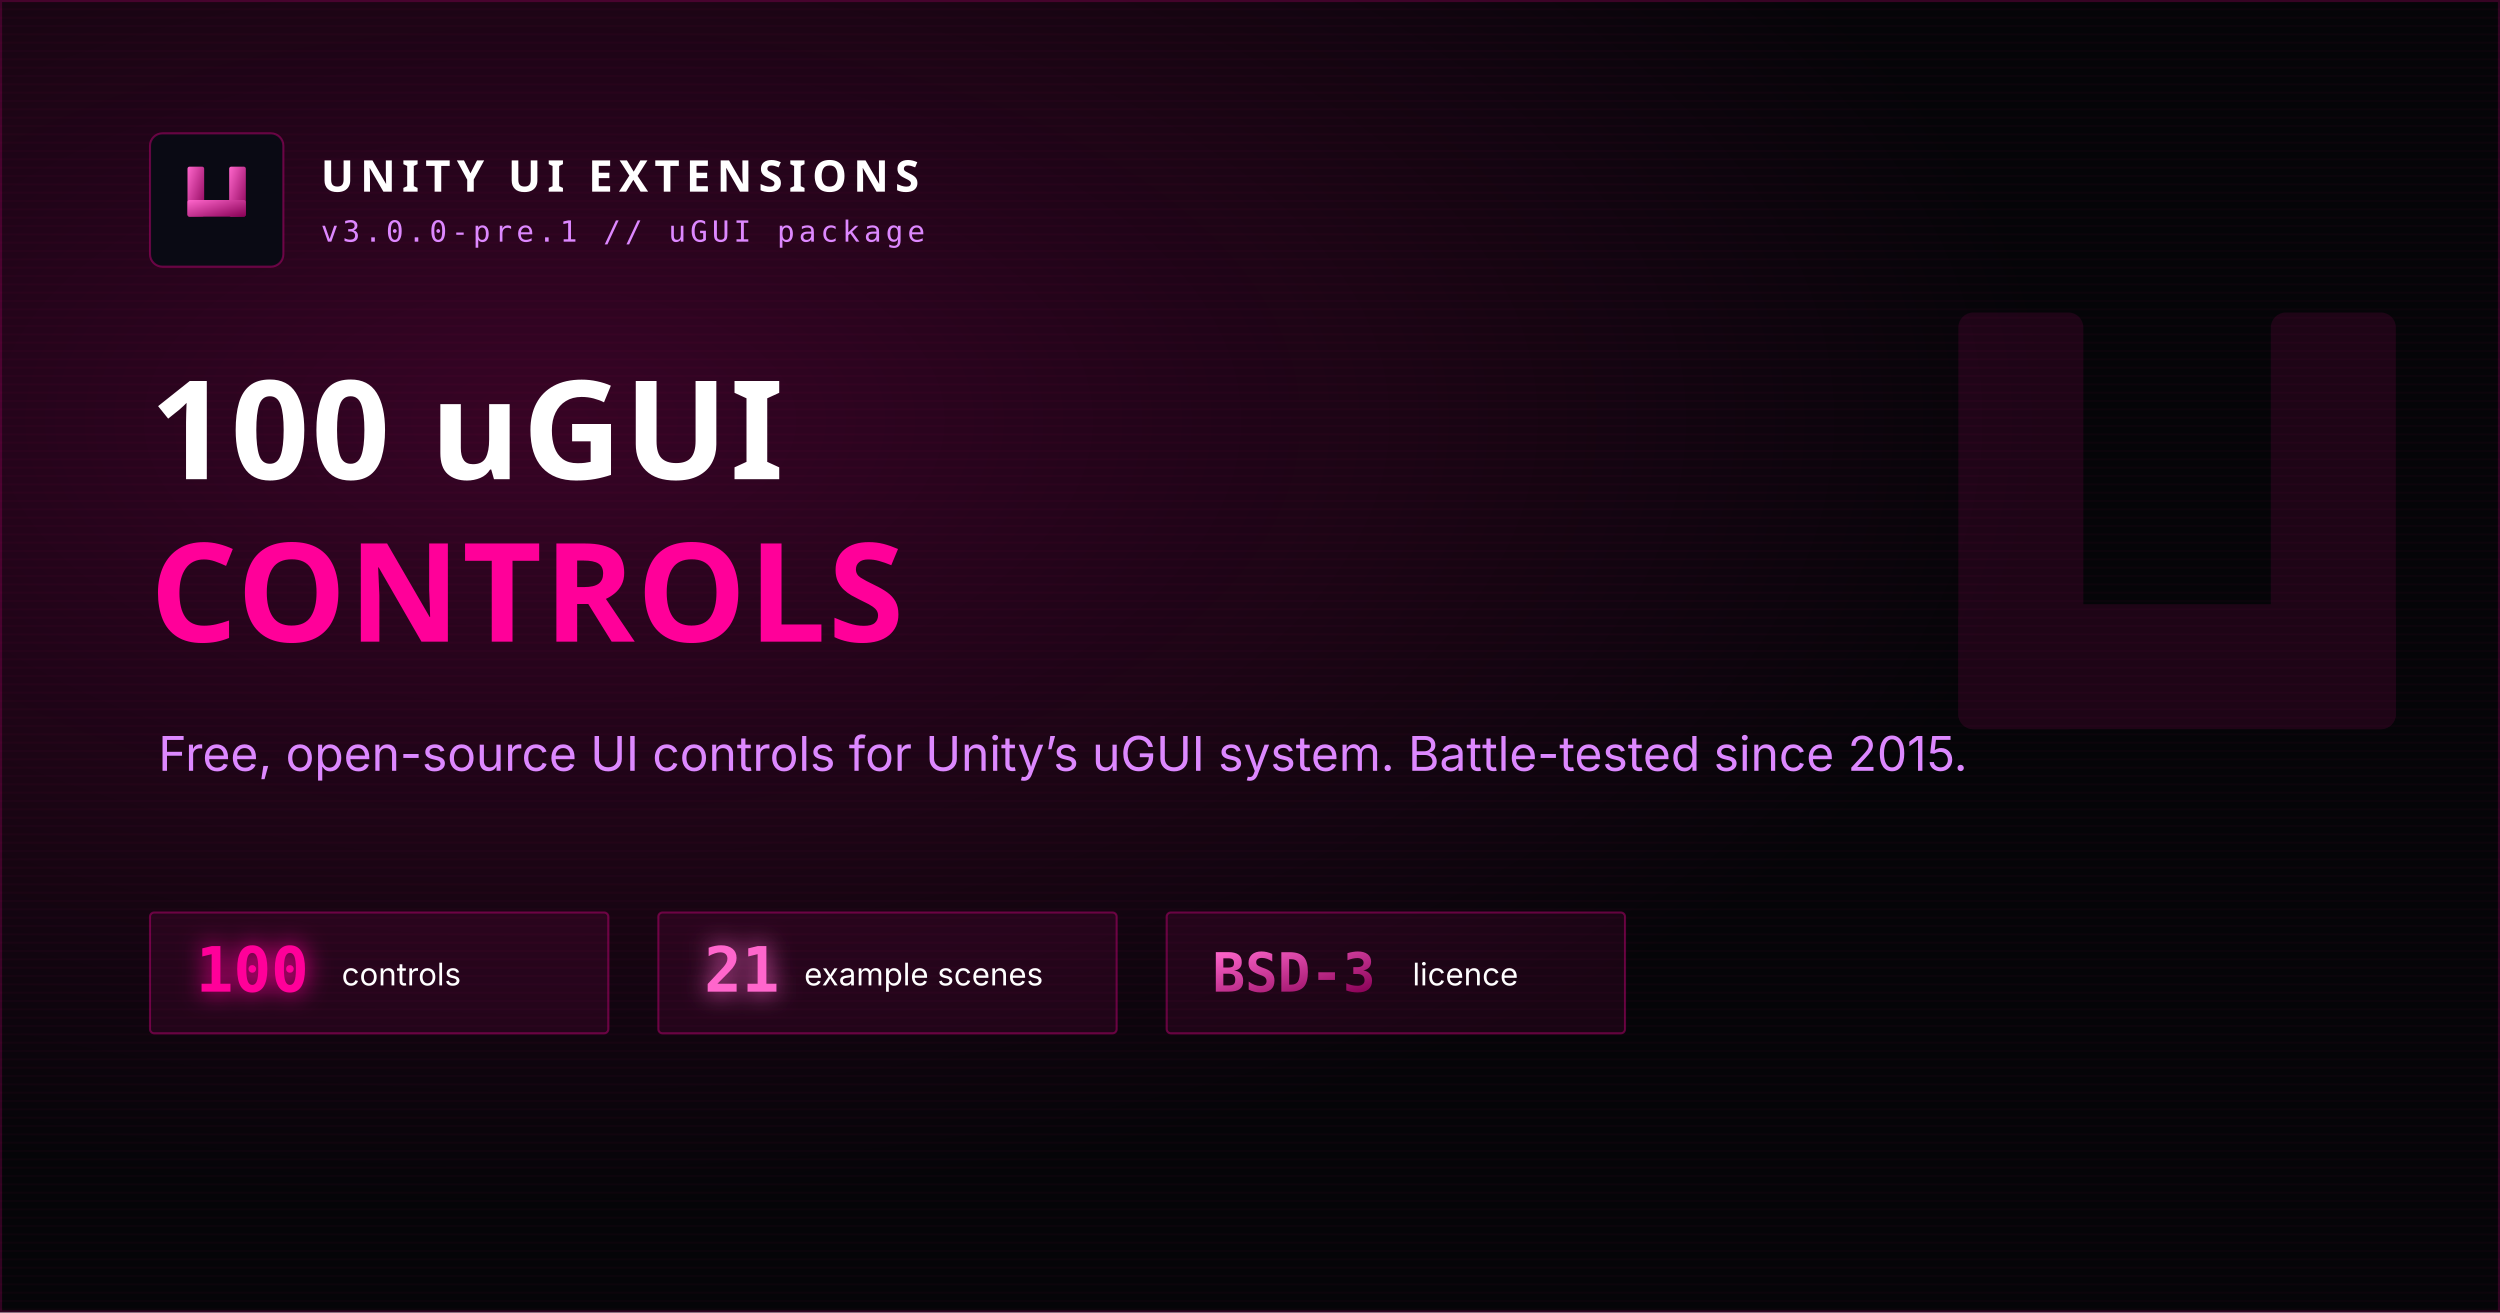
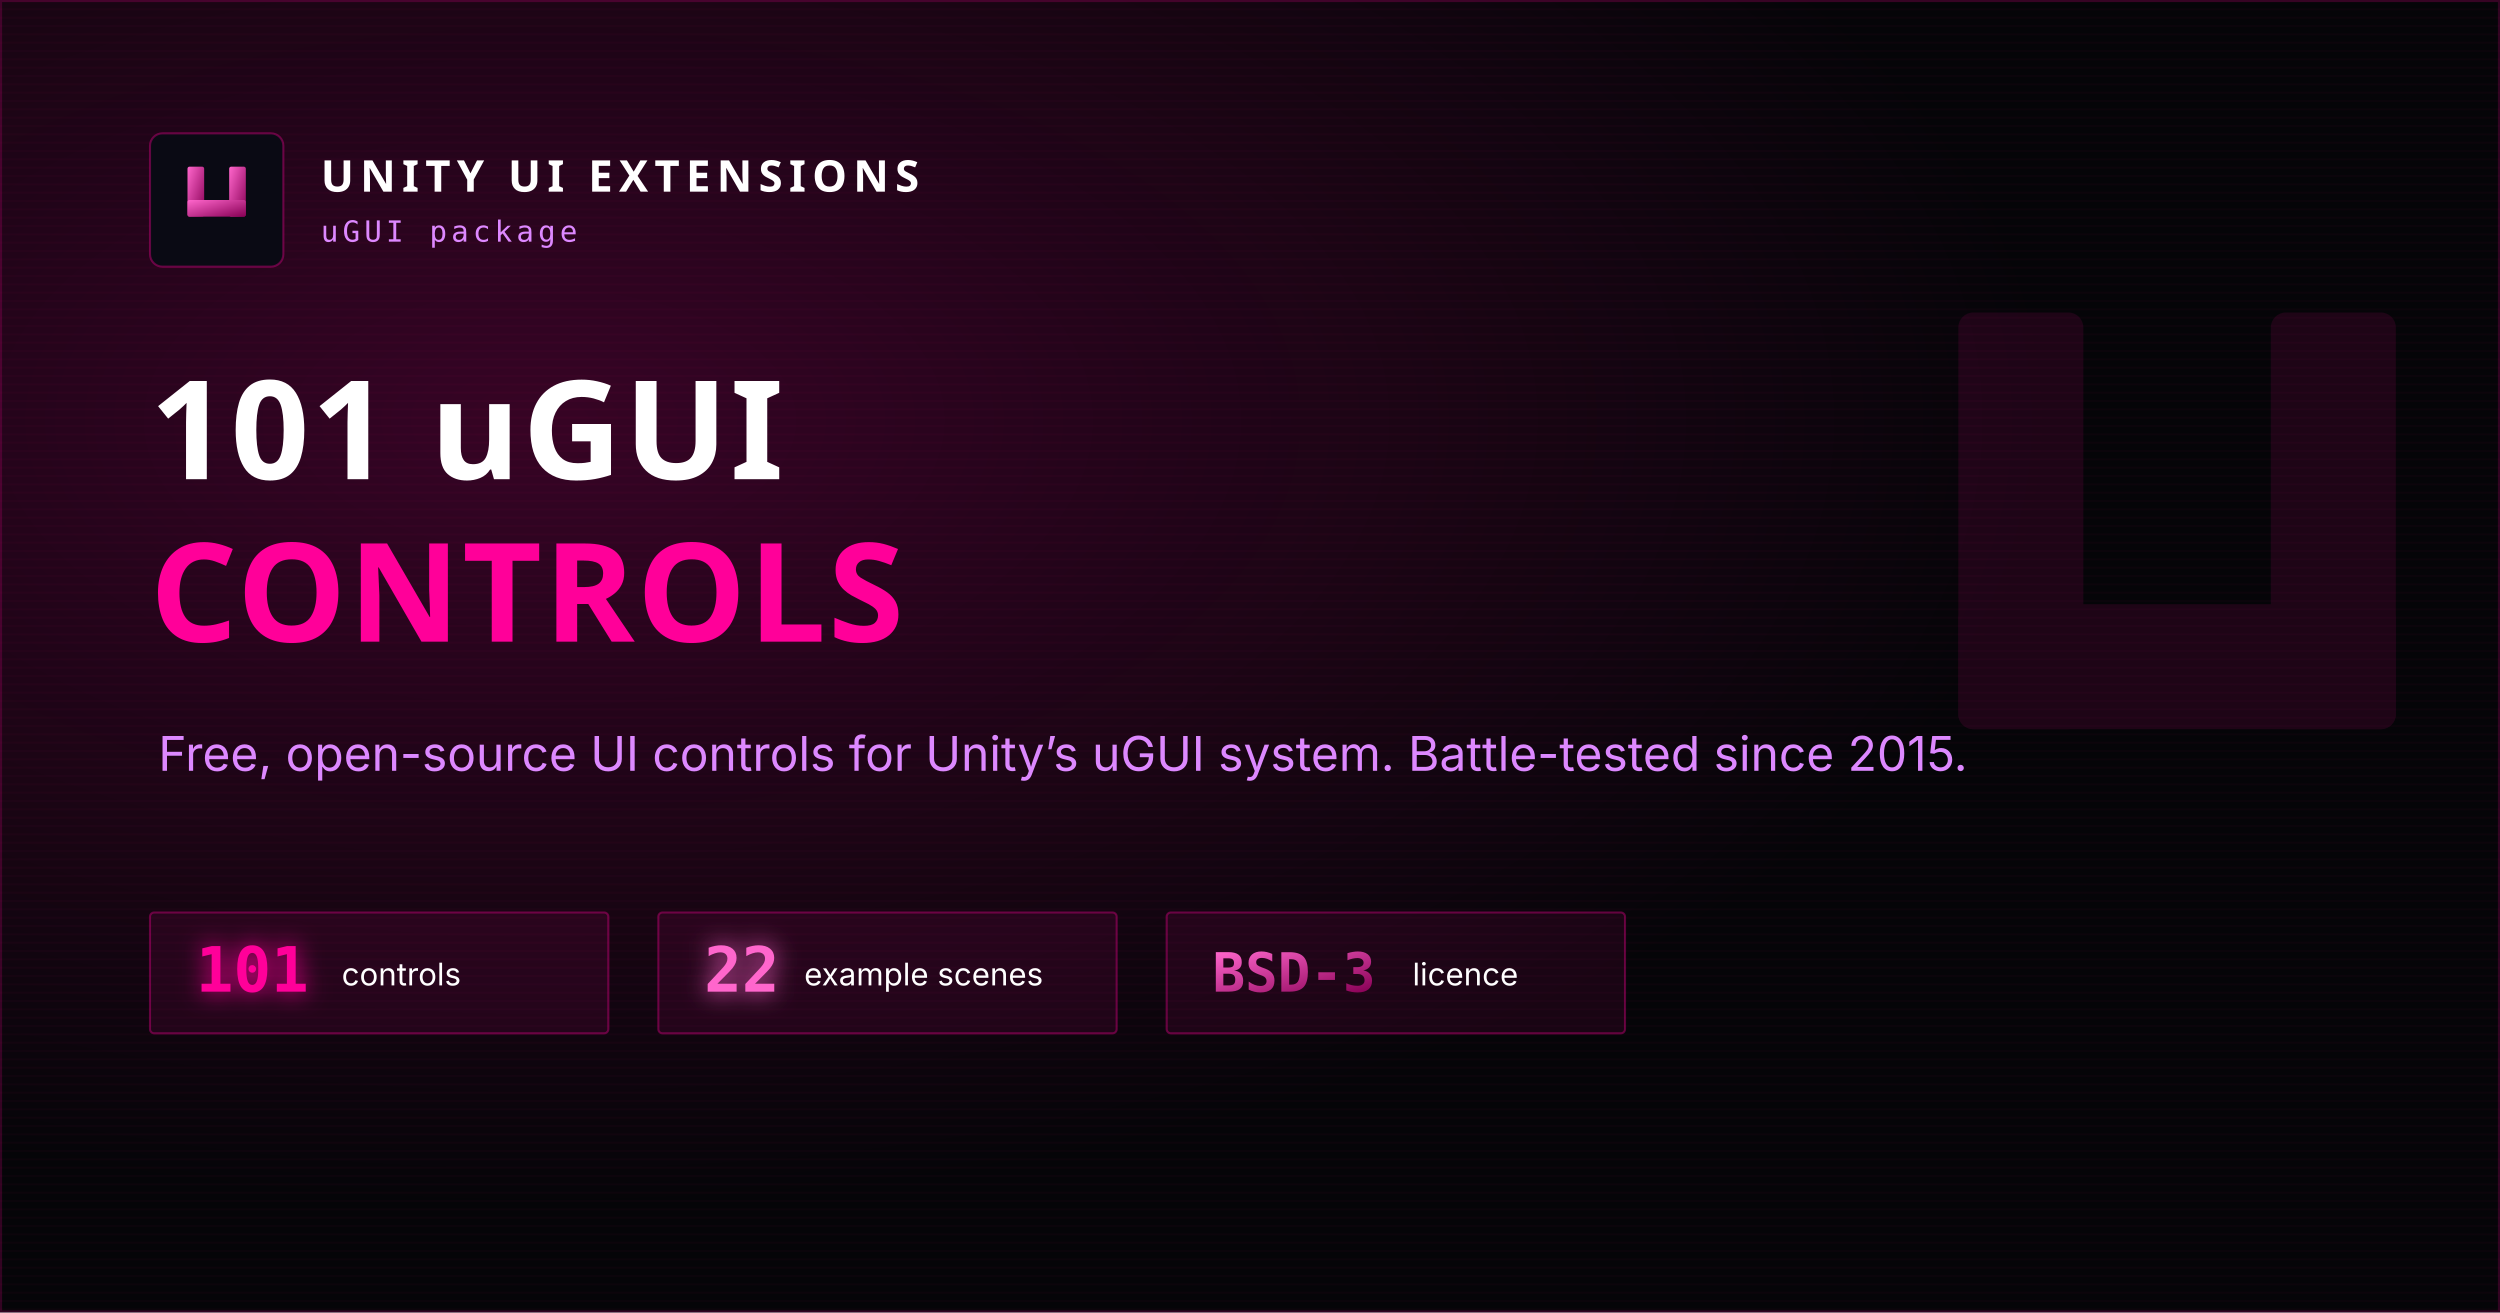
- <svg xmlns="http://www.w3.org/2000/svg" viewBox="0 0 1200 630" width="1200" height="630" role="img" aria-label="Unity UI Extensions v3.0.0-pre.1">
+ <svg xmlns="http://www.w3.org/2000/svg" viewBox="0 0 1200 630" width="1200" height="630" role="img" aria-label="Unity UI Extensions">
  <defs>
    <linearGradient id="pg" x1="0%" y1="0%" x2="100%" y2="100%">
      <stop offset="0%" stop-color="#ff66cc" />
      <stop offset="100%" stop-color="#880055" />
    </linearGradient>
    <radialGradient id="ig" cx="50%" cy="46%" r="60%">
      <stop offset="0%" stop-color="#ff0099" stop-opacity="0.30" />
      <stop offset="100%" stop-color="#ff0099" stop-opacity="0" />
    </radialGradient>
    <linearGradient id="sheen" x1="0%" y1="0%" x2="0%" y2="100%">
      <stop offset="0%" stop-color="#ff0099" stop-opacity="0.12" />
      <stop offset="100%" stop-color="#050508" stop-opacity="0" />
    </linearGradient>
    <radialGradient id="glowR" cx="22%" cy="32%" r="60%">
      <stop offset="0%" stop-color="rgba(255,0,153,0.20)" />
      <stop offset="100%" stop-color="rgba(255,0,153,0)" />
    </radialGradient>
    <pattern id="scan" width="4" height="4" patternUnits="userSpaceOnUse">
      <rect width="4" height="1" fill="rgba(255,0,153,0.025)" />
    </pattern>
    <filter id="softGlow" x="-60%" y="-60%" width="220%" height="220%">
      <feGaussianBlur stdDeviation="6" result="b" />
      <feMerge>
        <feMergeNode in="b" />
        <feMergeNode in="SourceGraphic" />
      </feMerge>
    </filter>
  </defs>
  <rect width="1200" height="630" fill="#050508" />
  <rect width="1200" height="630" fill="url(#glowR)" />
  <rect width="1200" height="630" fill="url(#scan)" />
  <rect x="0.5" y="0.5" width="1199" height="629" fill="none" stroke="rgba(255,0,153,0.18)" stroke-width="1" />
  <g opacity="0.10">
    <g fill="#ff0099">
      <rect x="940" y="150" width="60" height="200" rx="7.2" />
      <rect x="1090" y="150" width="60" height="200" rx="7.2" />
      <rect x="940" y="290" width="210" height="60" rx="7.2" />
    </g>
  </g>
  <g transform="translate(72,64)">
    <rect x="0" y="0" width="64" height="64" rx="6" fill="#0a0a14" stroke="rgba(255,0,153,0.35)" stroke-width="1" />
    <g fill="url(#pg)">
      <rect x="18" y="16" width="8" height="24" rx="0.96" />
      <rect x="38" y="16" width="8" height="24" rx="0.96" />
      <rect x="18" y="32" width="28" height="8" rx="0.96" />
    </g>
    <text x="82" y="28" font-family="Orbitron, 'Space Grotesk', system-ui, sans-serif" font-size="21" font-weight="700" letter-spacing="3" fill="#ffffff">UNITY UI EXTENSIONS</text>
-     <text x="82" y="52" font-family="'JetBrains Mono', ui-monospace, monospace" font-size="14" letter-spacing="2" fill="#dd88ff">v3.0.0-pre.1 // uGUI package</text>
+     <text x="82" y="52" font-family="'JetBrains Mono', ui-monospace, monospace" font-size="14" letter-spacing="2" fill="#dd88ff">uGUI package</text>
  </g>
  <g transform="translate(72,230)">
    <text font-family="Orbitron, 'Space Grotesk', system-ui, sans-serif" font-weight="800" letter-spacing="1" fill="#ffffff">
-       <tspan x="0" y="0" font-size="66">100 uGUI</tspan>
+       <tspan x="0" y="0" font-size="66">101 uGUI</tspan>
      <tspan x="0" y="78" font-size="66" fill="#ff0099">CONTROLS</tspan>
    </text>
    <text x="4" y="140" font-family="Inter, system-ui, sans-serif" font-size="23" fill="#dd88ff">Free, open-source UI controls for Unity’s uGUI system. Battle-tested since 2015.</text>
  </g>
  <g transform="translate(72,438)" font-family="'JetBrains Mono', ui-monospace, monospace">
    <g>
      <rect x="0" y="0" width="220" height="58" rx="2" fill="rgba(255,0,153,0.08)" stroke="rgba(255,0,153,0.35)" />
-       <text x="22" y="38" font-size="30" font-weight="700" fill="#ff0099" filter="url(#softGlow)">100</text>
+       <text x="22" y="38" font-size="30" font-weight="700" fill="#ff0099" filter="url(#softGlow)">101</text>
      <text x="92" y="35" font-family="Inter, system-ui, sans-serif" font-size="15" fill="#ffffff">controls</text>
    </g>
    <g transform="translate(244,0)">
      <rect x="0" y="0" width="220" height="58" rx="2" fill="rgba(255,0,153,0.08)" stroke="rgba(255,0,153,0.35)" />
-       <text x="22" y="38" font-size="30" font-weight="700" fill="#ff66cc" filter="url(#softGlow)">21</text>
+       <text x="22" y="38" font-size="30" font-weight="700" fill="#ff66cc" filter="url(#softGlow)">22</text>
      <text x="70" y="35" font-family="Inter, system-ui, sans-serif" font-size="15" fill="#ffffff">example scenes</text>
    </g>
    <g transform="translate(488,0)">
      <rect x="0" y="0" width="220" height="58" rx="2" fill="rgba(255,0,153,0.08)" stroke="rgba(255,0,153,0.35)" />
      <text x="22" y="38" font-size="26" font-weight="700" fill="url(#pg)">BSD-3</text>
      <text x="118" y="35" font-family="Inter, system-ui, sans-serif" font-size="15" fill="#ffffff">licence</text>
    </g>
  </g>
</svg>
